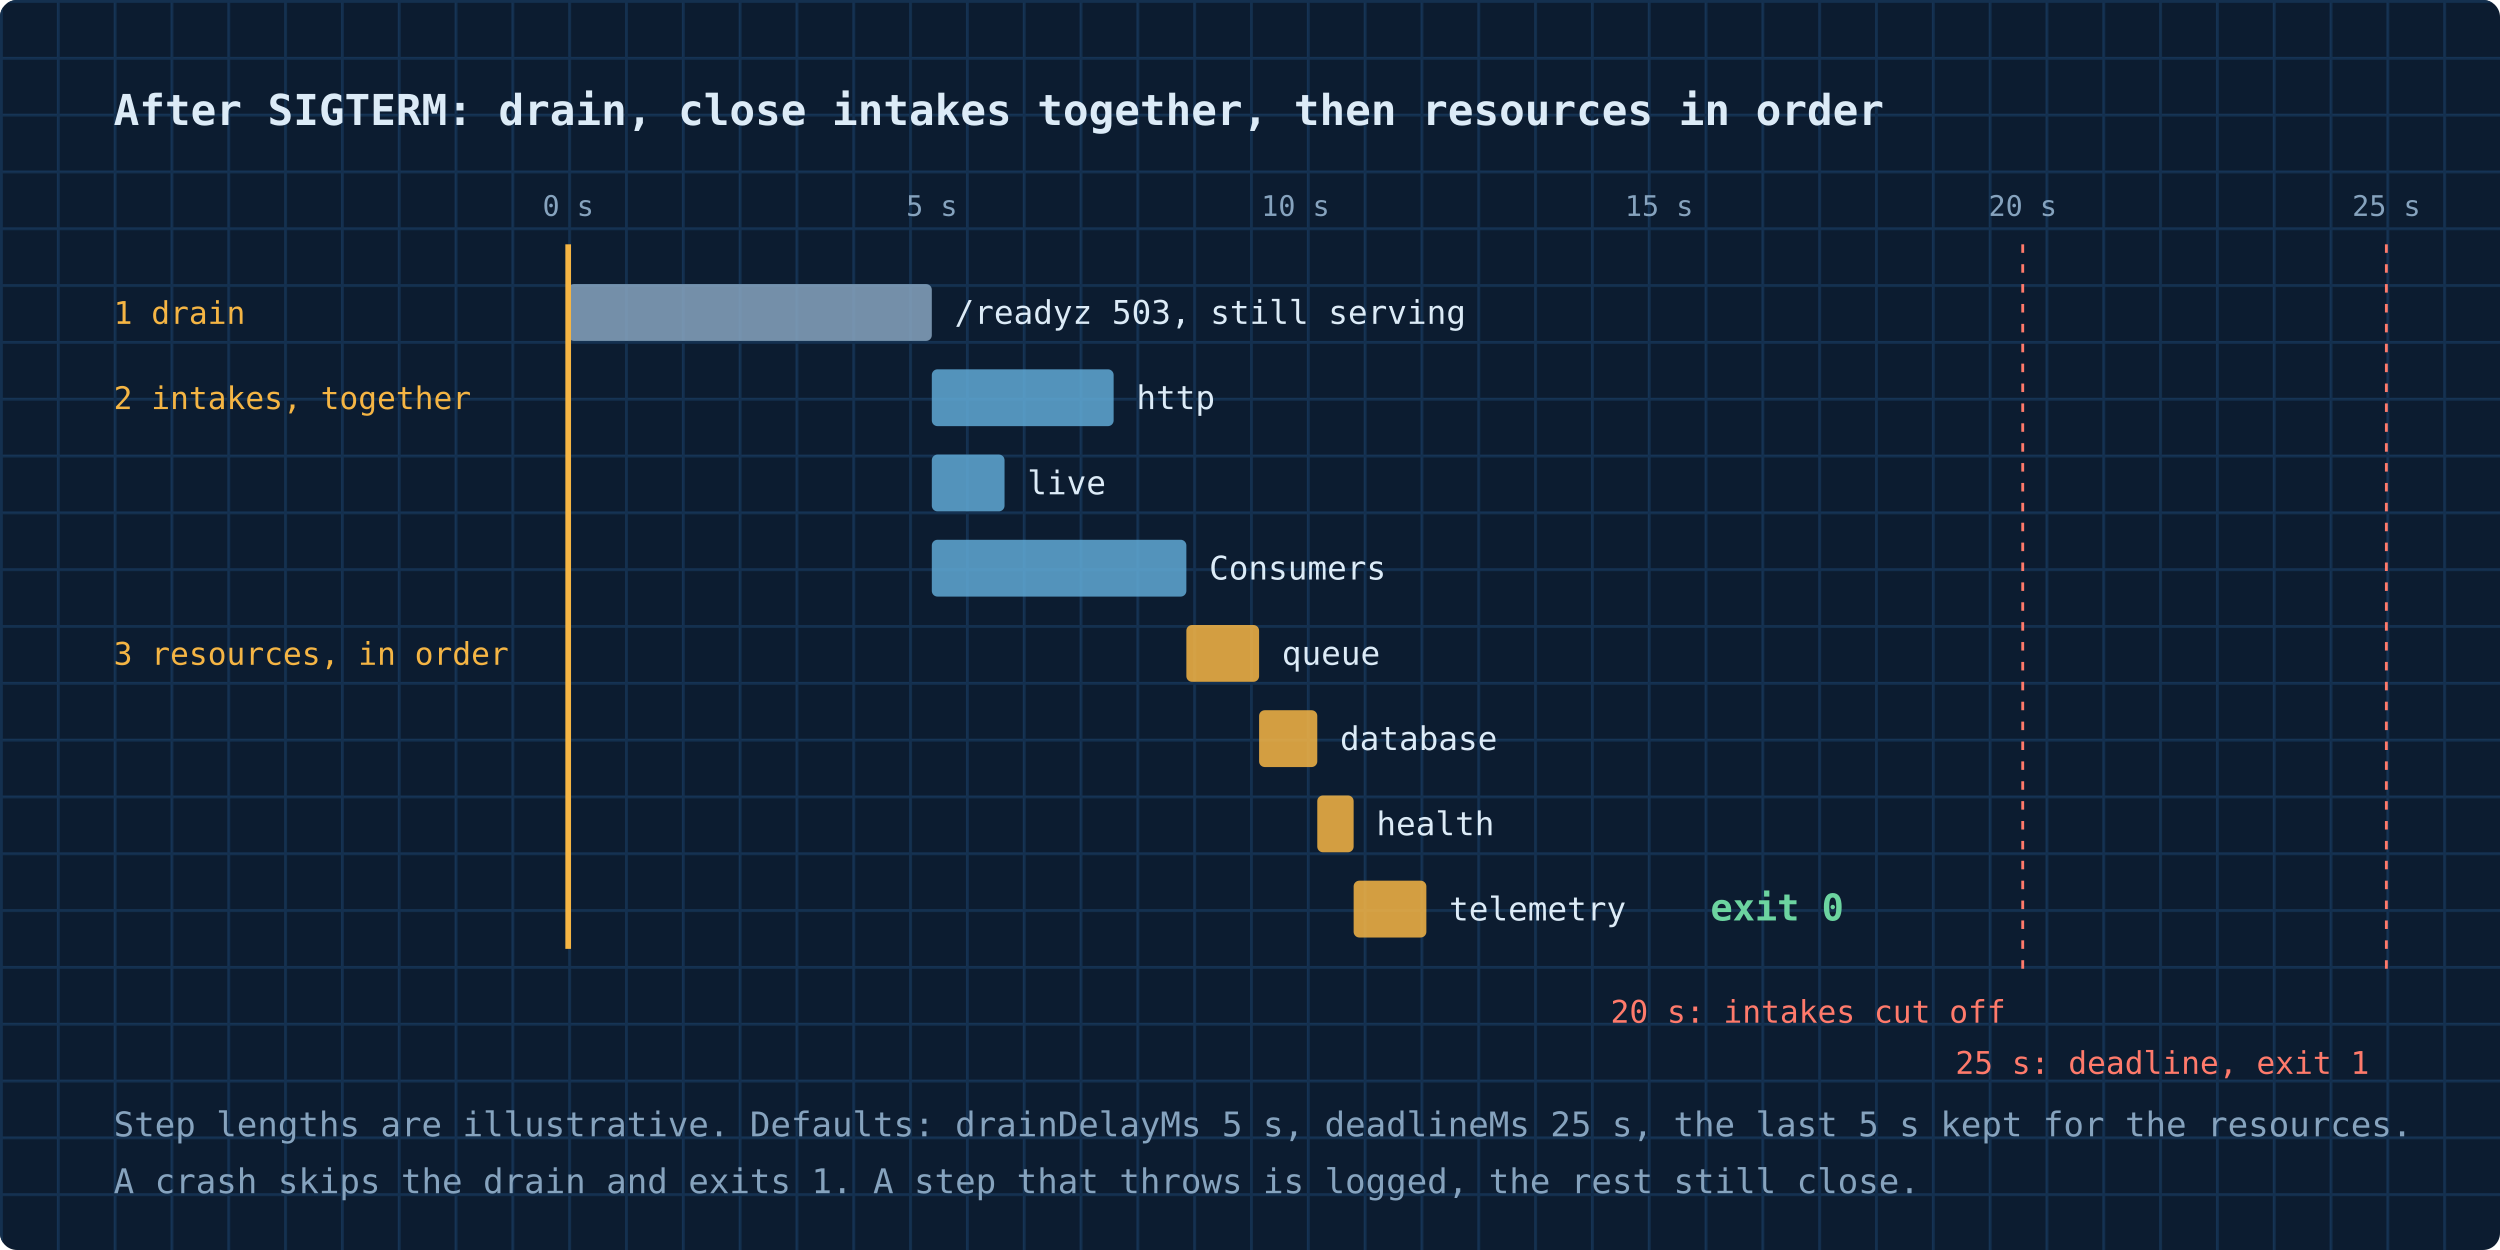
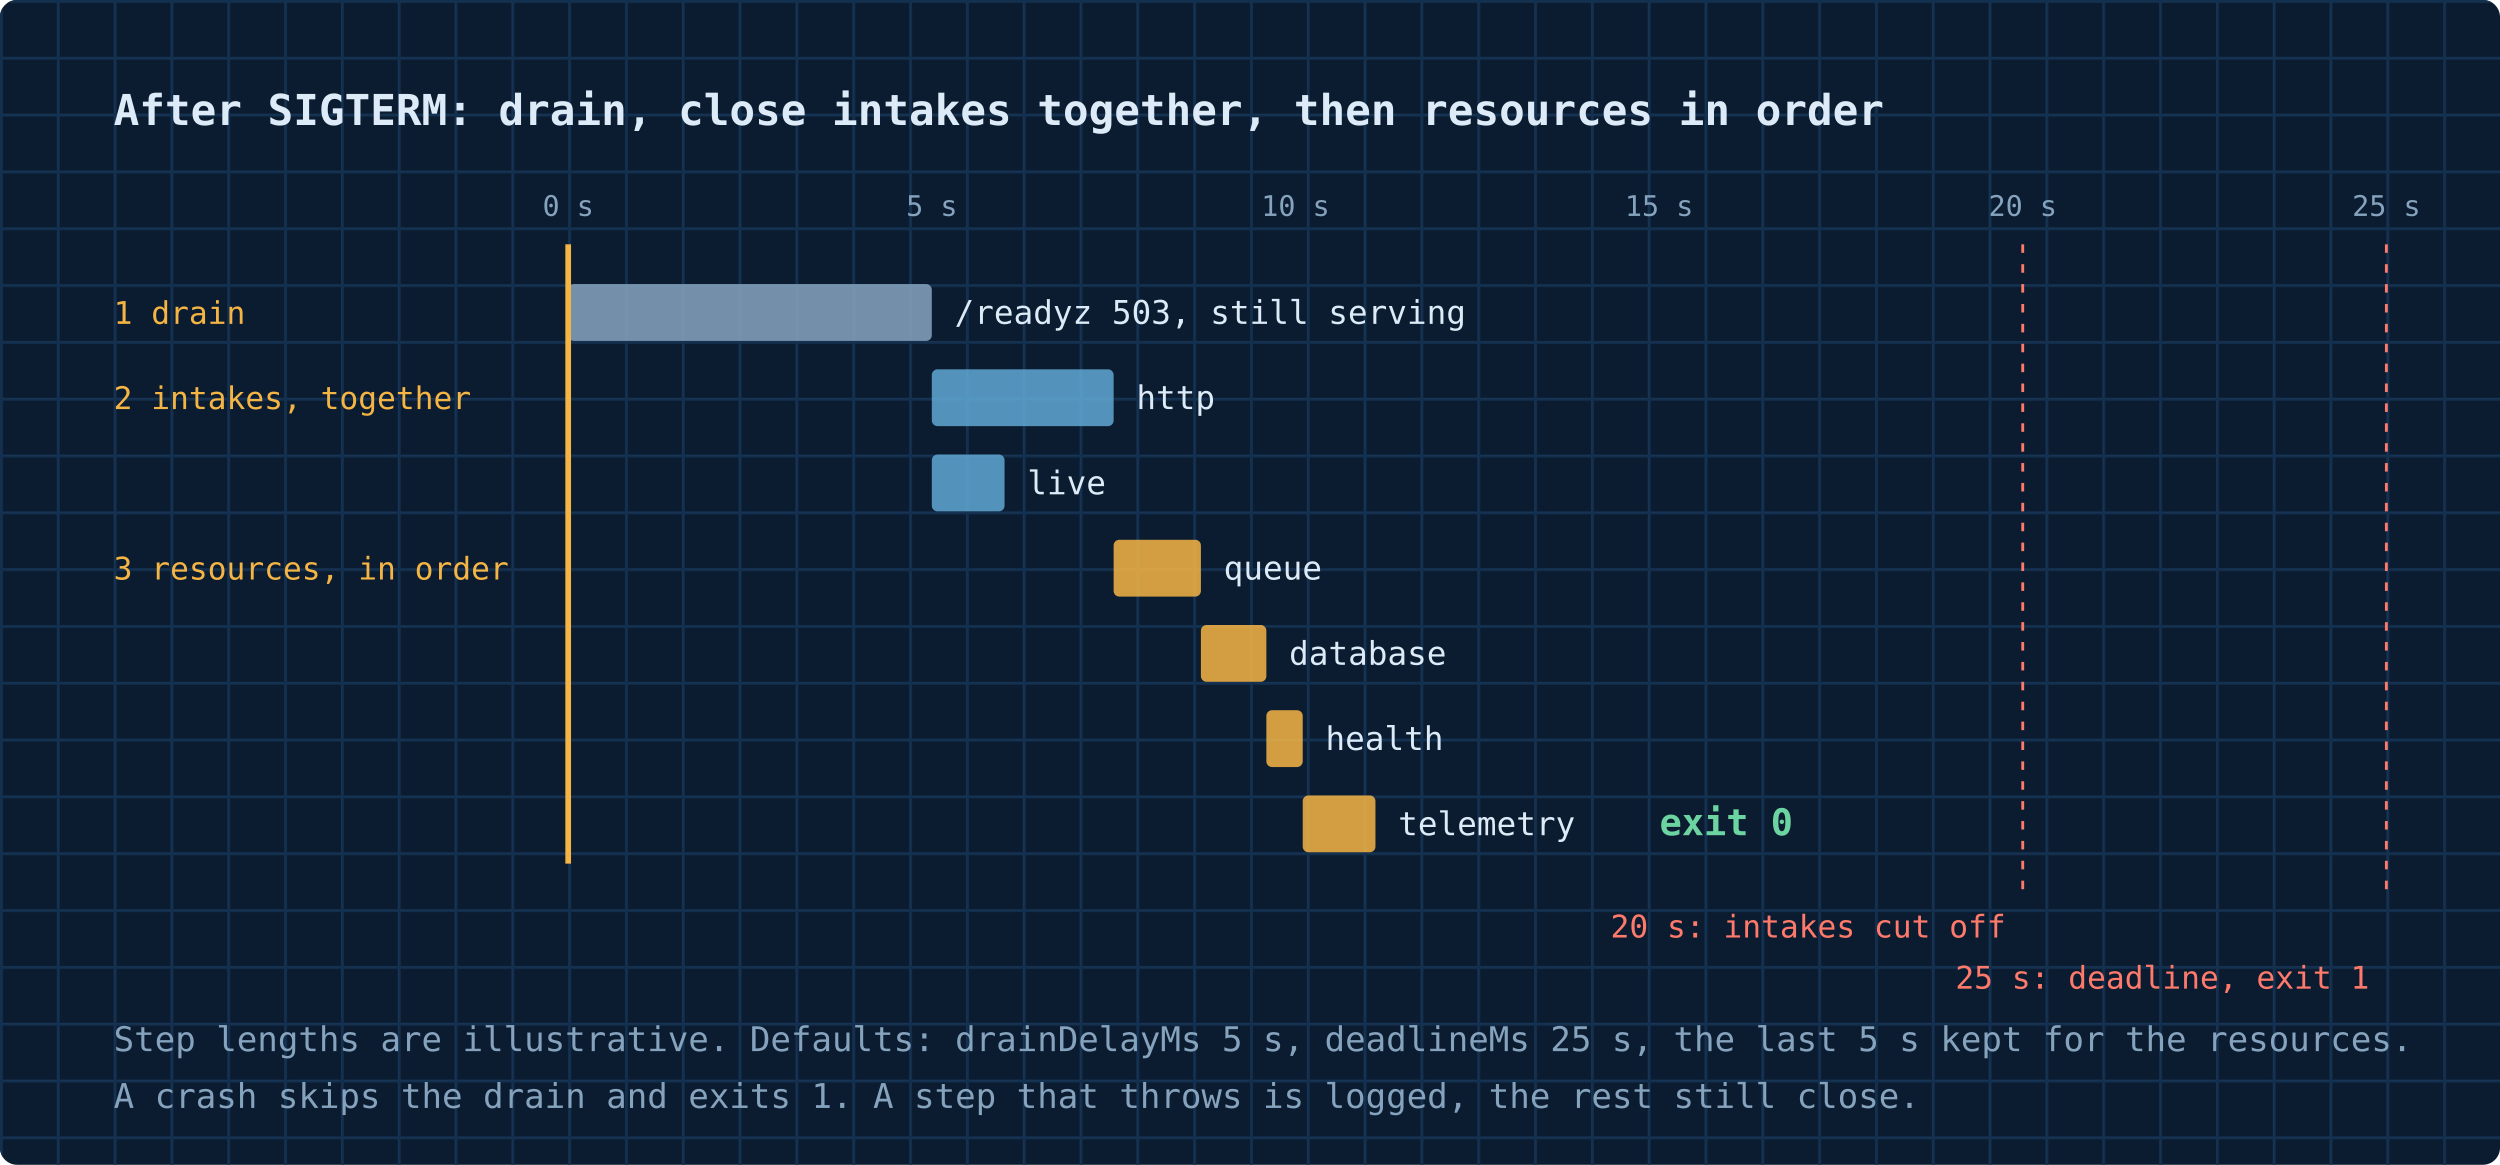
- <svg xmlns="http://www.w3.org/2000/svg" viewBox="0 0 880 440" width="880" height="440" role="img" aria-label="Shutdown on a 25 second timeline: a 5 second drain while /readyz answers 503, then the http, live and Consumer intakes close together, then queue, database, health and telemetry close one by one, and the process exits 0, well before the 20 second cutoff and the 25 second deadline">
+ <svg xmlns="http://www.w3.org/2000/svg" viewBox="0 0 880 410" width="880" height="410" role="img" aria-label="Shutdown on a 25 second timeline: a 5 second drain while /readyz answers 503, then the http and live intakes close together, then queue, database, health and telemetry close one by one, and the process exits 0, well before the 20 second cutoff and the 25 second deadline">
  <style>
.display{font-family:ui-monospace,SFMono-Regular,Menlo,Consolas,monospace;fill:#DCEBF7}
.mono{font-family:ui-monospace,SFMono-Regular,Menlo,Consolas,monospace;fill:#DCEBF7}
.dim{fill:#86A3BE}
.accent{fill:#F5B544}
.ok{fill:#6CD4A0}
.fail{fill:#FF7A6B}

@media (prefers-reduced-motion: no-preference){
- @keyframes grow0{0%,5.00%{transform:scaleX(0)}32.54%,92.00%{transform:scaleX(1)}97.00%,100%{transform:scaleX(0)}}.grow0{transform-box:fill-box;transform-origin:left;animation:grow0 10s linear infinite}
- @keyframes grow1{0%,32.54%{transform:scaleX(0)}46.31%,92.00%{transform:scaleX(1)}97.00%,100%{transform:scaleX(0)}}.grow1{transform-box:fill-box;transform-origin:left;animation:grow1 10s linear infinite}
- @keyframes grow2{0%,32.54%{transform:scaleX(0)}38.05%,92.00%{transform:scaleX(1)}97.00%,100%{transform:scaleX(0)}}.grow2{transform-box:fill-box;transform-origin:left;animation:grow2 10s linear infinite}
- @keyframes grow3{0%,32.54%{transform:scaleX(0)}51.82%,92.00%{transform:scaleX(1)}97.00%,100%{transform:scaleX(0)}}.grow3{transform-box:fill-box;transform-origin:left;animation:grow3 10s linear infinite}
- @keyframes grow4{0%,51.82%{transform:scaleX(0)}57.33%,92.00%{transform:scaleX(1)}97.00%,100%{transform:scaleX(0)}}.grow4{transform-box:fill-box;transform-origin:left;animation:grow4 10s linear infinite}
- @keyframes grow5{0%,57.33%{transform:scaleX(0)}61.74%,92.00%{transform:scaleX(1)}97.00%,100%{transform:scaleX(0)}}.grow5{transform-box:fill-box;transform-origin:left;animation:grow5 10s linear infinite}
- @keyframes grow6{0%,61.74%{transform:scaleX(0)}64.49%,92.00%{transform:scaleX(1)}97.00%,100%{transform:scaleX(0)}}.grow6{transform-box:fill-box;transform-origin:left;animation:grow6 10s linear infinite}
- @keyframes grow7{0%,64.49%{transform:scaleX(0)}70.00%,92.00%{transform:scaleX(1)}97.00%,100%{transform:scaleX(0)}}.grow7{transform-box:fill-box;transform-origin:left;animation:grow7 10s linear infinite}
+ @keyframes grow0{0%,5.00%{transform:scaleX(0)}34.28%,92.00%{transform:scaleX(1)}97.00%,100%{transform:scaleX(0)}}.grow0{transform-box:fill-box;transform-origin:left;animation:grow0 10s linear infinite}
+ @keyframes grow1{0%,34.28%{transform:scaleX(0)}48.92%,92.00%{transform:scaleX(1)}97.00%,100%{transform:scaleX(0)}}.grow1{transform-box:fill-box;transform-origin:left;animation:grow1 10s linear infinite}
+ @keyframes grow2{0%,34.28%{transform:scaleX(0)}40.14%,92.00%{transform:scaleX(1)}97.00%,100%{transform:scaleX(0)}}.grow2{transform-box:fill-box;transform-origin:left;animation:grow2 10s linear infinite}
+ @keyframes grow3{0%,48.92%{transform:scaleX(0)}55.95%,92.00%{transform:scaleX(1)}97.00%,100%{transform:scaleX(0)}}.grow3{transform-box:fill-box;transform-origin:left;animation:grow3 10s linear infinite}
+ @keyframes grow4{0%,55.95%{transform:scaleX(0)}61.22%,92.00%{transform:scaleX(1)}97.00%,100%{transform:scaleX(0)}}.grow4{transform-box:fill-box;transform-origin:left;animation:grow4 10s linear infinite}
+ @keyframes grow5{0%,61.22%{transform:scaleX(0)}64.14%,92.00%{transform:scaleX(1)}97.00%,100%{transform:scaleX(0)}}.grow5{transform-box:fill-box;transform-origin:left;animation:grow5 10s linear infinite}
+ @keyframes grow6{0%,64.14%{transform:scaleX(0)}70.00%,92.00%{transform:scaleX(1)}97.00%,100%{transform:scaleX(0)}}.grow6{transform-box:fill-box;transform-origin:left;animation:grow6 10s linear infinite}
@keyframes exit{0%,69.00%{opacity:0}73.00%,92.00%{opacity:1}97.00%,100%{opacity:0}}.exit{animation:exit 10s linear infinite}
}
@media (prefers-reduced-motion: reduce){.typed{clip-path:none}.moving{display:none}}
</style>
-   <rect width="880" height="440" rx="6" fill="#0C1C30" />
+   <rect width="880" height="410" rx="6" fill="#0C1C30" />
  <defs>
    <pattern id="grid" width="20" height="20" patternUnits="userSpaceOnUse">
      <path d="M0 0V20M0 0H20" fill="none" stroke="#14304F" stroke-width="2" />
    </pattern>
  </defs>
-   <rect width="880" height="440" rx="6" fill="url(#grid)" />
+   <rect width="880" height="410" rx="6" fill="url(#grid)" />
  <text x="40" y="44" class="display" font-size="15" font-weight="700">After SIGTERM: drain, close intakes together, then resources in order</text>
  <text x="200" y="76" text-anchor="middle" class="mono dim" font-size="10">0 s</text>
  <text x="328" y="76" text-anchor="middle" class="mono dim" font-size="10">5 s</text>
  <text x="456" y="76" text-anchor="middle" class="mono dim" font-size="10">10 s</text>
  <text x="584" y="76" text-anchor="middle" class="mono dim" font-size="10">15 s</text>
  <text x="712" y="76" text-anchor="middle" class="mono dim" font-size="10">20 s</text>
  <text x="840" y="76" text-anchor="middle" class="mono dim" font-size="10">25 s</text>
  <text x="40" y="114" class="mono accent" font-size="11">1 drain</text>
  <text x="40" y="144" class="mono accent" font-size="11">2 intakes, together</text>
-   <text x="40" y="234" class="mono accent" font-size="11">3 resources, in order</text>
+   <text x="40" y="204" class="mono accent" font-size="11">3 resources, in order</text>
  <rect class="grow0" x="200" y="100" width="128" height="20" rx="2" fill="#86A3BE" fill-opacity="0.85" />
  <text x="336" y="114" class="mono" font-size="11.5">/readyz 503, still serving</text>
  <rect class="grow1" x="328" y="130" width="64" height="20" rx="2" fill="#5FA8D3" fill-opacity="0.85" />
  <text x="400" y="144" class="mono" font-size="11.5">http</text>
  <rect class="grow2" x="328" y="160" width="25.6" height="20" rx="2" fill="#5FA8D3" fill-opacity="0.85" />
  <text x="361.6" y="174" class="mono" font-size="11.5">live</text>
-   <rect class="grow3" x="328" y="190" width="89.6" height="20" rx="2" fill="#5FA8D3" fill-opacity="0.85" />
-   <text x="425.6" y="204" class="mono" font-size="11.5">Consumers</text>
-   <rect class="grow4" x="417.6" y="220" width="25.6" height="20" rx="2" fill="#F5B544" fill-opacity="0.85" />
-   <text x="451.2" y="234" class="mono" font-size="11.5">queue</text>
-   <rect class="grow5" x="443.2" y="250" width="20.48" height="20" rx="2" fill="#F5B544" fill-opacity="0.85" />
-   <text x="471.68" y="264" class="mono" font-size="11.5">database</text>
-   <rect class="grow6" x="463.68" y="280" width="12.8" height="20" rx="2" fill="#F5B544" fill-opacity="0.85" />
-   <text x="484.48" y="294" class="mono" font-size="11.5">health</text>
-   <rect class="grow7" x="476.48" y="310" width="25.6" height="20" rx="2" fill="#F5B544" fill-opacity="0.85" />
-   <text x="510.08" y="324" class="mono" font-size="11.5">telemetry</text>
-   <text x="602.08" y="324" class="mono ok exit" font-size="13" font-weight="700">exit 0</text>
-   <path d="M712 86 V344" stroke="#FF7A6B" stroke-width="1" stroke-dasharray="3 4" />
-   <text x="706" y="360" text-anchor="end" class="mono fail" font-size="11">20 s: intakes cut off</text>
-   <path d="M840 86 V344" stroke="#FF7A6B" stroke-width="1" stroke-dasharray="3 4" />
-   <text x="834" y="378" text-anchor="end" class="mono fail" font-size="11">25 s: deadline, exit 1</text>
-   <path class="moving" d="M200 86 V334" stroke="#F5B544" stroke-width="2">
-     <animateTransform attributeName="transform" type="translate" dur="10s" repeatCount="indefinite" values="0 0;0 0;302.08 0;302.08 0" keyTimes="0;0.050;0.700;1" calcMode="linear" />
+   <rect class="grow3" x="392" y="190" width="30.72" height="20" rx="2" fill="#F5B544" fill-opacity="0.85" />
+   <text x="430.72" y="204" class="mono" font-size="11.5">queue</text>
+   <rect class="grow4" x="422.72" y="220" width="23.04" height="20" rx="2" fill="#F5B544" fill-opacity="0.85" />
+   <text x="453.76" y="234" class="mono" font-size="11.5">database</text>
+   <rect class="grow5" x="445.76" y="250" width="12.8" height="20" rx="2" fill="#F5B544" fill-opacity="0.85" />
+   <text x="466.56" y="264" class="mono" font-size="11.5">health</text>
+   <rect class="grow6" x="458.56" y="280" width="25.6" height="20" rx="2" fill="#F5B544" fill-opacity="0.85" />
+   <text x="492.16" y="294" class="mono" font-size="11.5">telemetry</text>
+   <text x="584.16" y="294" class="mono ok exit" font-size="13" font-weight="700">exit 0</text>
+   <path d="M712 86 V314" stroke="#FF7A6B" stroke-width="1" stroke-dasharray="3 4" />
+   <text x="706" y="330" text-anchor="end" class="mono fail" font-size="11">20 s: intakes cut off</text>
+   <path d="M840 86 V314" stroke="#FF7A6B" stroke-width="1" stroke-dasharray="3 4" />
+   <text x="834" y="348" text-anchor="end" class="mono fail" font-size="11">25 s: deadline, exit 1</text>
+   <path class="moving" d="M200 86 V304" stroke="#F5B544" stroke-width="2">
+     <animateTransform attributeName="transform" type="translate" dur="10s" repeatCount="indefinite" values="0 0;0 0;284.16 0;284.16 0" keyTimes="0;0.050;0.700;1" calcMode="linear" />
  </path>
-   <text x="40" y="400" class="mono dim" font-size="12">Step lengths are illustrative. Defaults: drainDelayMs 5 s, deadlineMs 25 s, the last 5 s kept for the resources.</text>
-   <text x="40" y="420" class="mono dim" font-size="12">A crash skips the drain and exits 1. A step that throws is logged, the rest still close.</text>
+   <text x="40" y="370" class="mono dim" font-size="12">Step lengths are illustrative. Defaults: drainDelayMs 5 s, deadlineMs 25 s, the last 5 s kept for the resources.</text>
+   <text x="40" y="390" class="mono dim" font-size="12">A crash skips the drain and exits 1. A step that throws is logged, the rest still close.</text>
</svg>
